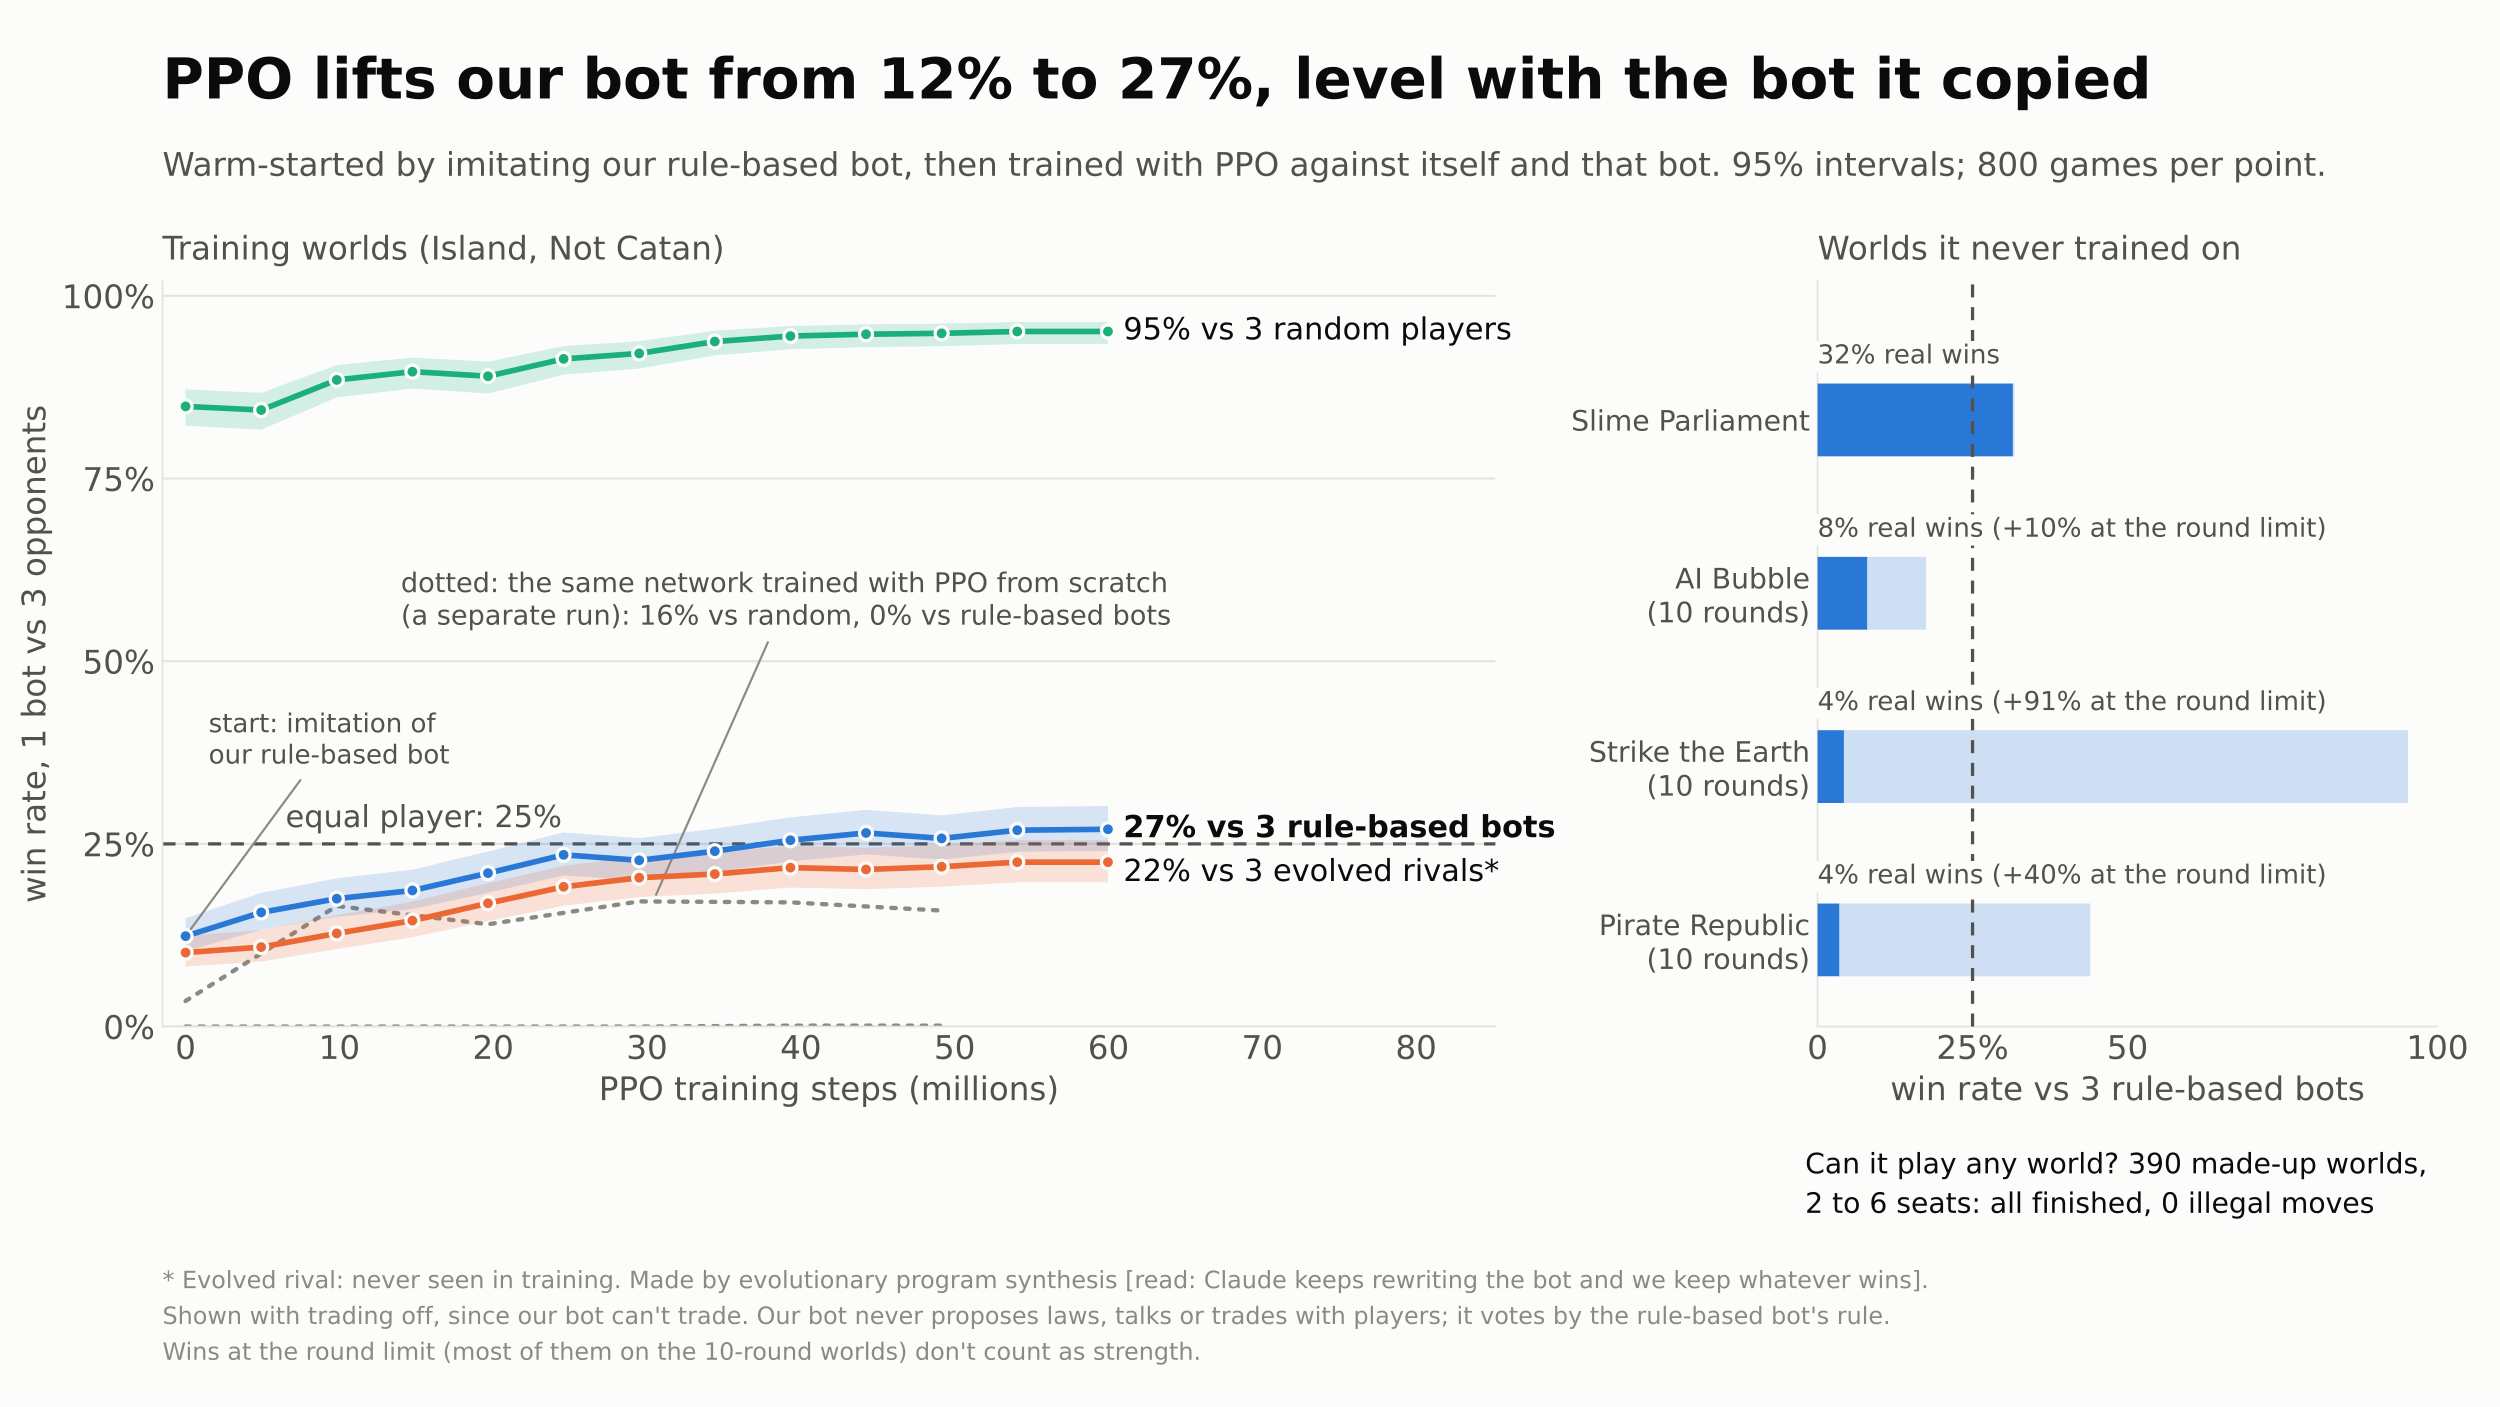
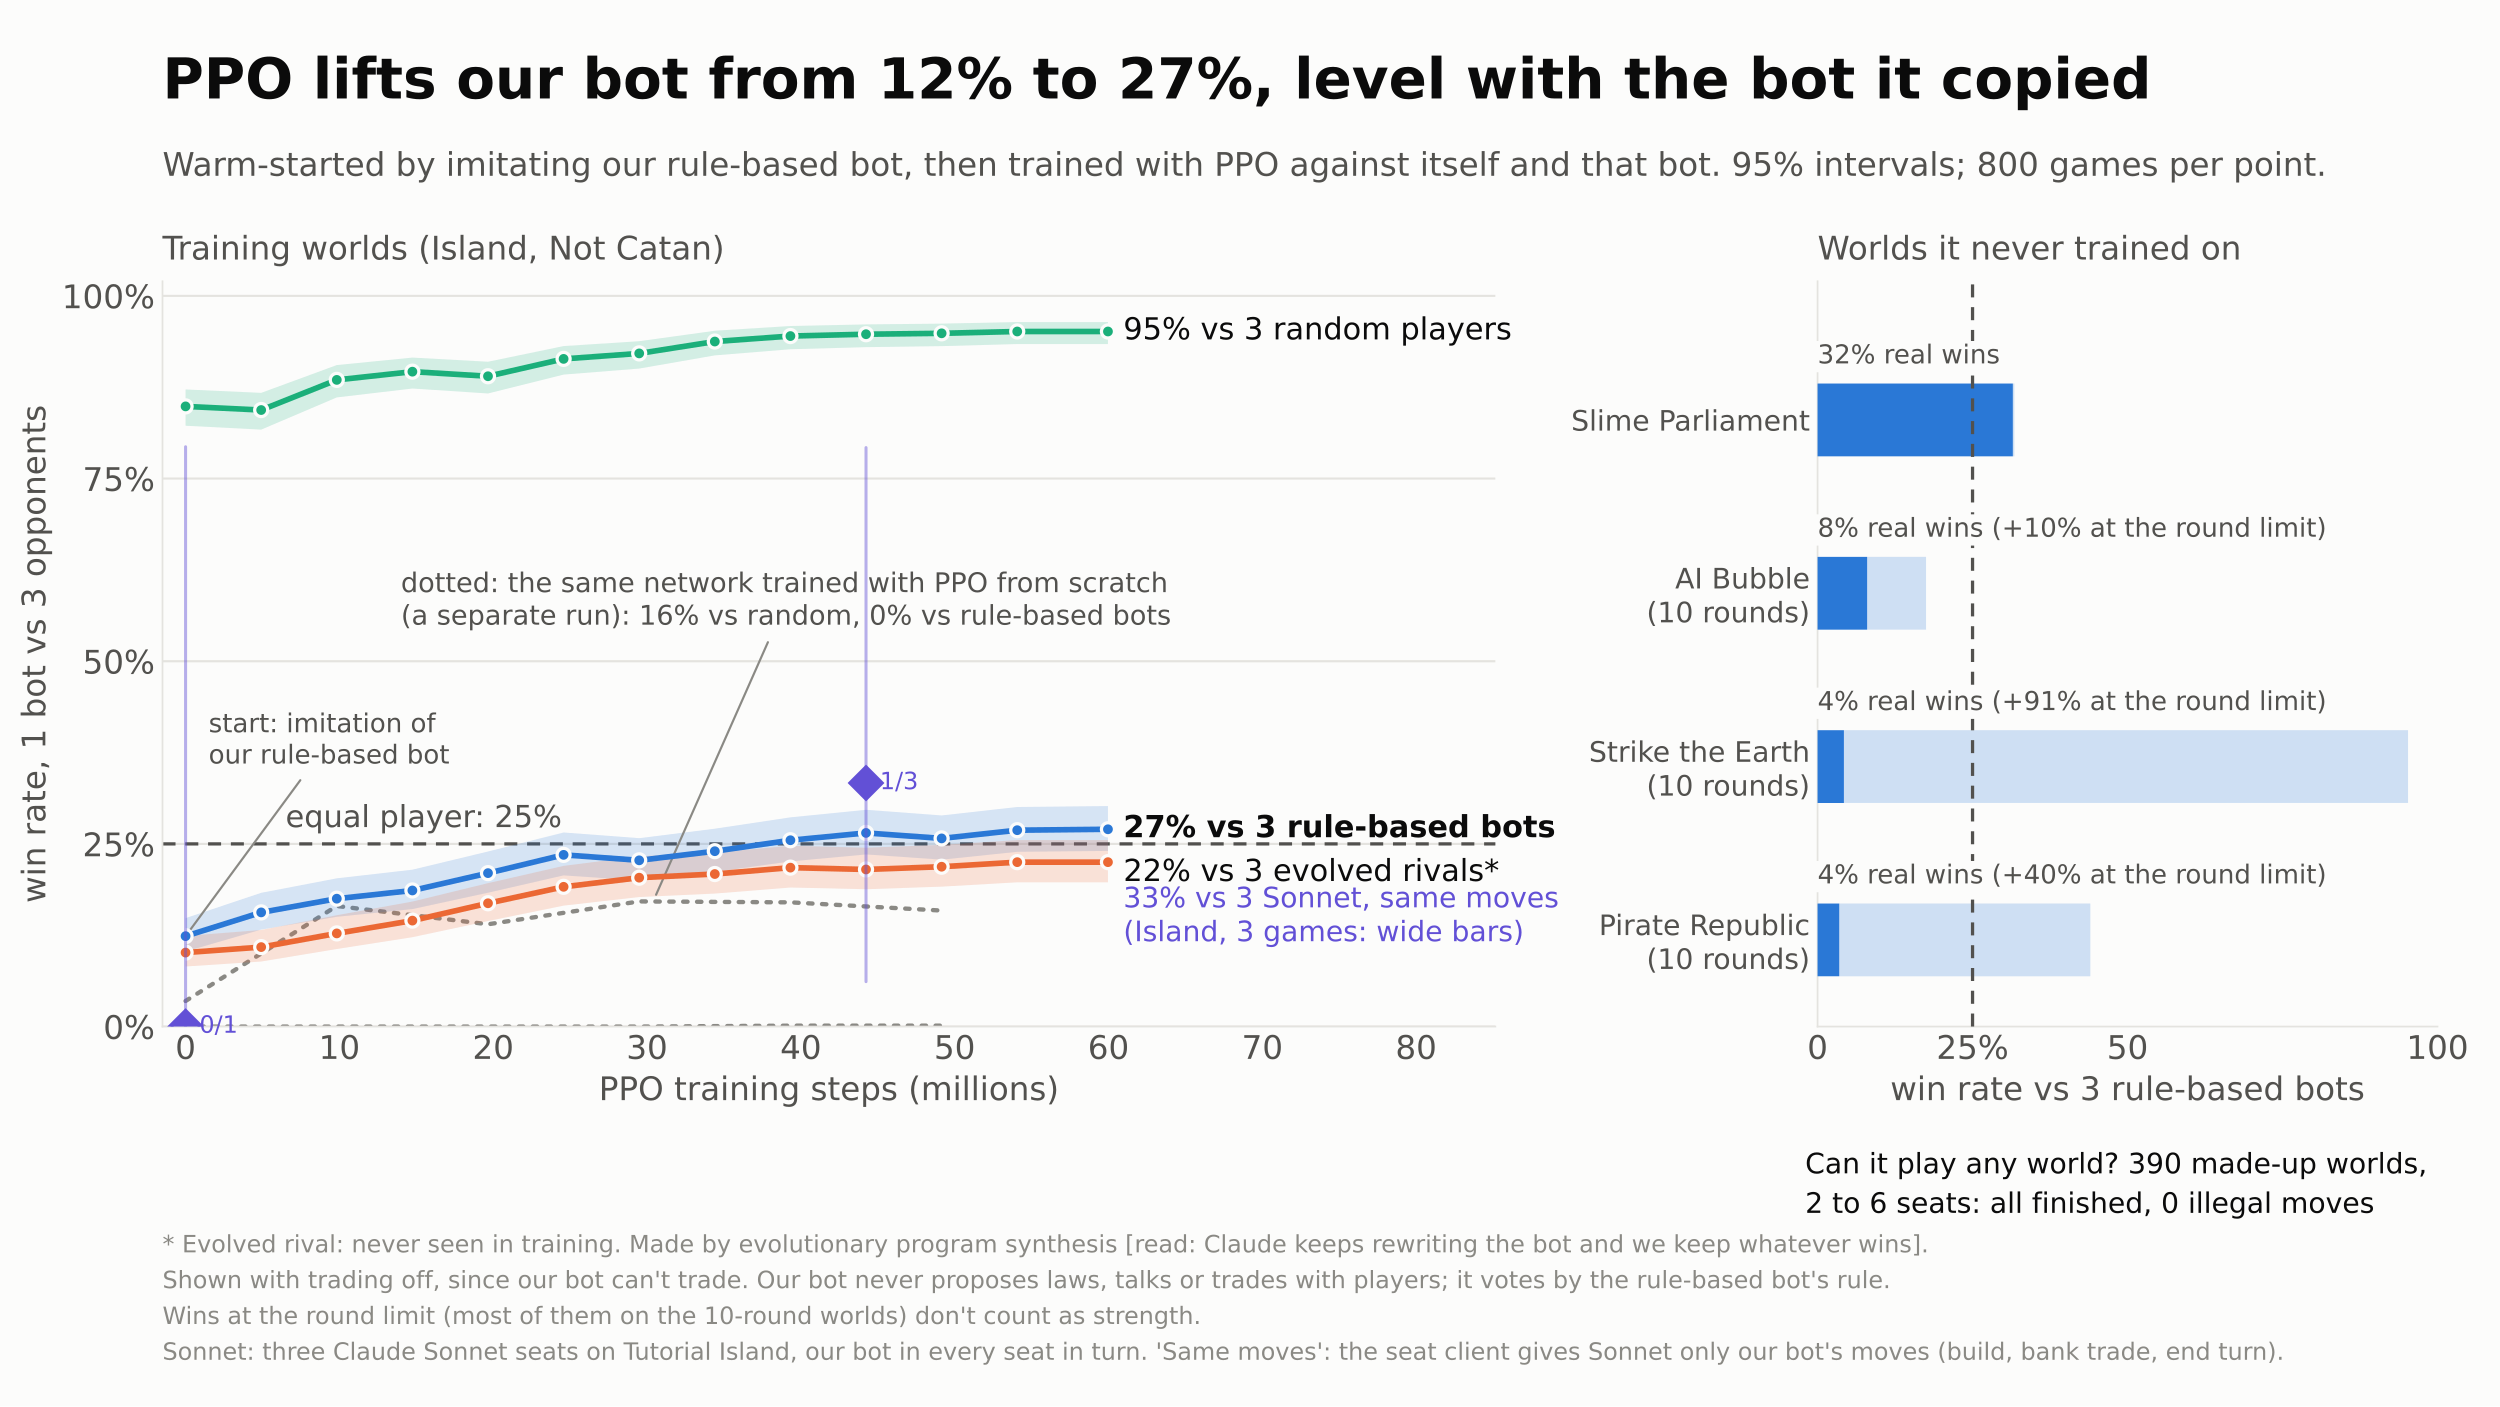
<svg xmlns="http://www.w3.org/2000/svg" xmlns:xlink="http://www.w3.org/1999/xlink" width="1152pt" height="648pt" viewBox="0 0 1152 648" version="1.1">
  <defs>
    <style type="text/css">*{stroke-linejoin: round; stroke-linecap: butt}</style>
  </defs>
  <g id="figure_1">
    <g id="patch_1">
      <path d="M 0 648  L 1152 648  L 1152 0  L 0 0  z " style="fill: #fcfcfb" />
    </g>
    <g id="axes_1">
      <g id="patch_2">
        <path d="M 74.88 473.04  L 689.06 473.04  L 689.06 129.6  L 74.88 129.6  z " style="fill: #fcfcfb" />
      </g>
      <g id="matplotlib.axis_1">
        <g id="xtick_1">
          <g id="line2d_1" />
          <g id="text_1">
            <text style="font-size: 15px; font-family: 'DejaVu Sans'; text-anchor: middle; fill: #52514e" x="85.512" y="487.936" transform="rotate(-0 85.51197 487.9365)">0</text>
          </g>
        </g>
        <g id="xtick_2">
          <g id="line2d_2" />
          <g id="text_2">
            <text style="font-size: 15px; font-family: 'DejaVu Sans'; text-anchor: middle; fill: #52514e" x="156.392" y="487.936" transform="rotate(-0 156.3918 487.9365)">10</text>
          </g>
        </g>
        <g id="xtick_3">
          <g id="line2d_3" />
          <g id="text_3">
            <text style="font-size: 15px; font-family: 'DejaVu Sans'; text-anchor: middle; fill: #52514e" x="227.272" y="487.936" transform="rotate(-0 227.2716 487.9365)">20</text>
          </g>
        </g>
        <g id="xtick_4">
          <g id="line2d_4" />
          <g id="text_4">
            <text style="font-size: 15px; font-family: 'DejaVu Sans'; text-anchor: middle; fill: #52514e" x="298.151" y="487.936" transform="rotate(-0 298.1515 487.9365)">30</text>
          </g>
        </g>
        <g id="xtick_5">
          <g id="line2d_5" />
          <g id="text_5">
            <text style="font-size: 15px; font-family: 'DejaVu Sans'; text-anchor: middle; fill: #52514e" x="369.031" y="487.936" transform="rotate(-0 369.0313 487.9365)">40</text>
          </g>
        </g>
        <g id="xtick_6">
          <g id="line2d_6" />
          <g id="text_6">
            <text style="font-size: 15px; font-family: 'DejaVu Sans'; text-anchor: middle; fill: #52514e" x="439.911" y="487.936" transform="rotate(-0 439.9111 487.9365)">50</text>
          </g>
        </g>
        <g id="xtick_7">
          <g id="line2d_7" />
          <g id="text_7">
            <text style="font-size: 15px; font-family: 'DejaVu Sans'; text-anchor: middle; fill: #52514e" x="510.791" y="487.936" transform="rotate(-0 510.7909 487.9365)">60</text>
          </g>
        </g>
        <g id="xtick_8">
          <g id="line2d_8" />
          <g id="text_8">
            <text style="font-size: 15px; font-family: 'DejaVu Sans'; text-anchor: middle; fill: #52514e" x="581.671" y="487.936" transform="rotate(-0 581.6708 487.9365)">70</text>
          </g>
        </g>
        <g id="xtick_9">
          <g id="line2d_9" />
          <g id="text_9">
            <text style="font-size: 15px; font-family: 'DejaVu Sans'; text-anchor: middle; fill: #52514e" x="652.551" y="487.936" transform="rotate(-0 652.5506 487.9365)">80</text>
          </g>
        </g>
        <g id="text_10">
          <text style="font-size: 15px; font-family: 'DejaVu Sans'; text-anchor: middle; fill: #52514e" x="381.97" y="506.938" transform="rotate(-0 381.9701 506.9377)">PPO training steps (millions)</text>
        </g>
      </g>
      <g id="matplotlib.axis_2">
        <g id="ytick_1">
          <g id="line2d_10">
-             <path d="M 74.88 473.04  L 689.06 473.04  " clip-path="url(#pc637586308)" style="fill: none; stroke: #e4e3df; stroke-linecap: square" />
+             <path d="M 74.88 473.04  L 689.06 473.04  " clip-path="url(#p2a094fd41e)" style="fill: none; stroke: #e4e3df; stroke-linecap: square" />
          </g>
          <g id="line2d_11" />
          <g id="text_11">
            <text style="font-size: 15px; font-family: 'DejaVu Sans'; text-anchor: end; fill: #52514e" x="71.38" y="478.738" transform="rotate(-0 71.38 478.7382)">0%</text>
          </g>
        </g>
        <g id="ytick_2">
          <g id="line2d_12">
-             <path d="M 74.88 388.864  L 689.06 388.864  " clip-path="url(#pc637586308)" style="fill: none; stroke: #e4e3df; stroke-linecap: square" />
+             <path d="M 74.88 388.864  L 689.06 388.864  " clip-path="url(#p2a094fd41e)" style="fill: none; stroke: #e4e3df; stroke-linecap: square" />
          </g>
          <g id="line2d_13" />
          <g id="text_12">
            <text style="font-size: 15px; font-family: 'DejaVu Sans'; text-anchor: end; fill: #52514e" x="71.38" y="394.562" transform="rotate(-0 71.38 394.5618)">25%</text>
          </g>
        </g>
        <g id="ytick_3">
          <g id="line2d_14">
-             <path d="M 74.88 304.687  L 689.06 304.687  " clip-path="url(#pc637586308)" style="fill: none; stroke: #e4e3df; stroke-linecap: square" />
+             <path d="M 74.88 304.687  L 689.06 304.687  " clip-path="url(#p2a094fd41e)" style="fill: none; stroke: #e4e3df; stroke-linecap: square" />
          </g>
          <g id="line2d_15" />
          <g id="text_13">
            <text style="font-size: 15px; font-family: 'DejaVu Sans'; text-anchor: end; fill: #52514e" x="71.38" y="310.385" transform="rotate(-0 71.38 310.3853)">50%</text>
          </g>
        </g>
        <g id="ytick_4">
          <g id="line2d_16">
-             <path d="M 74.88 220.511  L 689.06 220.511  " clip-path="url(#pc637586308)" style="fill: none; stroke: #e4e3df; stroke-linecap: square" />
+             <path d="M 74.88 220.511  L 689.06 220.511  " clip-path="url(#p2a094fd41e)" style="fill: none; stroke: #e4e3df; stroke-linecap: square" />
          </g>
          <g id="line2d_17" />
          <g id="text_14">
            <text style="font-size: 15px; font-family: 'DejaVu Sans'; text-anchor: end; fill: #52514e" x="71.38" y="226.209" transform="rotate(-0 71.38 226.2088)">75%</text>
          </g>
        </g>
        <g id="ytick_5">
          <g id="line2d_18">
-             <path d="M 74.88 136.334  L 689.06 136.334  " clip-path="url(#pc637586308)" style="fill: none; stroke: #e4e3df; stroke-linecap: square" />
+             <path d="M 74.88 136.334  L 689.06 136.334  " clip-path="url(#p2a094fd41e)" style="fill: none; stroke: #e4e3df; stroke-linecap: square" />
          </g>
          <g id="line2d_19" />
          <g id="text_15">
            <text style="font-size: 15px; font-family: 'DejaVu Sans'; text-anchor: end; fill: #52514e" x="71.38" y="142.032" transform="rotate(-0 71.38 142.0324)">100%</text>
          </g>
        </g>
        <g id="text_16">
          <text style="font-size: 15px; font-family: 'DejaVu Sans'; text-anchor: middle; fill: #52514e" x="20.893" y="301.32" transform="rotate(-90 20.89289 301.32)">win rate, 1 bot vs 3 opponents</text>
        </g>
      </g>
      <g id="line2d_20">
-         <path d="M 74.88 388.864  L 689.06 388.864  " clip-path="url(#pc637586308)" style="fill: none; stroke-dasharray: 6,4.5; stroke-dashoffset: 0; stroke: #52514e; stroke-width: 1.5" />
+         <path d="M 74.88 388.864  L 689.06 388.864  " clip-path="url(#p2a094fd41e)" style="fill: none; stroke-dasharray: 6,4.5; stroke-dashoffset: 0; stroke: #52514e; stroke-width: 1.5" />
      </g>
      <g id="line2d_21">
-         <path d="M 85.512 461.255  L 155.19 417.484  L 224.867 425.901  L 294.545 415.379  L 364.223 415.8  L 433.901 419.588  " clip-path="url(#pc637586308)" style="fill: none; stroke-dasharray: 2,4.4; stroke-dashoffset: 0; stroke: #8a8984; stroke-width: 2; stroke-linecap: round" />
+         <path d="M 85.512 461.255  L 155.19 417.484  L 224.867 425.901  L 294.545 415.379  L 364.223 415.8  L 433.901 419.588  " clip-path="url(#p2a094fd41e)" style="fill: none; stroke-dasharray: 2,4.4; stroke-dashoffset: 0; stroke: #8a8984; stroke-width: 2; stroke-linecap: round" />
      </g>
      <g id="line2d_22">
-         <path d="M 85.512 473.04  L 155.19 473.04  L 224.867 473.04  L 294.545 473.04  L 364.223 472.619  L 433.901 472.619  " clip-path="url(#pc637586308)" style="fill: none; stroke-dasharray: 2,4.4; stroke-dashoffset: 0; stroke: #8a8984; stroke-width: 2; stroke-linecap: round" />
+         <path d="M 85.512 473.04  L 155.19 473.04  L 224.867 473.04  L 294.545 473.04  L 364.223 472.619  L 433.901 472.619  " clip-path="url(#p2a094fd41e)" style="fill: none; stroke-dasharray: 2,4.4; stroke-dashoffset: 0; stroke: #8a8984; stroke-width: 2; stroke-linecap: round" />
      </g>
      <g id="FillBetweenPolyCollection_1">
        <defs>
-           <path id="mdee057da03" d="M 85.512 -468.537  L 85.512 -451.819  L 120.351 -450.033  L 155.19 -464.874  L 190.029 -468.969  L 224.867 -466.691  L 259.706 -475.391  L 294.545 -478.166  L 329.384 -484.24  L 364.223 -487.076  L 399.062 -488.028  L 433.901 -488.504  L 468.739 -489.461  L 510.546 -489.461  L 510.546 -499.59  L 510.546 -499.59  L 468.739 -499.59  L 433.901 -498.871  L 399.062 -498.51  L 364.223 -497.786  L 329.384 -495.596  L 294.545 -490.779  L 259.706 -488.528  L 224.867 -481.311  L 190.029 -483.222  L 155.19 -479.777  L 120.351 -466.972  L 85.512 -468.537  z " />
-         </defs>
-         <g clip-path="url(#pc637586308)">
-           <use xlink:href="#mdee057da03" x="0" y="648" style="fill: #1baf7a; fill-opacity: 0.18" />
+           <path id="m48f071ed68" d="M 85.512 -468.537  L 85.512 -451.819  L 120.351 -450.033  L 155.19 -464.874  L 190.029 -468.969  L 224.867 -466.691  L 259.706 -475.391  L 294.545 -478.166  L 329.384 -484.24  L 364.223 -487.076  L 399.062 -488.028  L 433.901 -488.504  L 468.739 -489.461  L 510.546 -489.461  L 510.546 -499.59  L 510.546 -499.59  L 468.739 -499.59  L 433.901 -498.871  L 399.062 -498.51  L 364.223 -497.786  L 329.384 -495.596  L 294.545 -490.779  L 259.706 -488.528  L 224.867 -481.311  L 190.029 -483.222  L 155.19 -479.777  L 120.351 -466.972  L 85.512 -468.537  z " />
+         </defs>
+         <g clip-path="url(#p2a094fd41e)">
+           <use xlink:href="#m48f071ed68" x="0" y="648" style="fill: #1baf7a; fill-opacity: 0.18" />
        </g>
      </g>
      <g id="FillBetweenPolyCollection_2">
        <defs>
-           <path id="mf756e6c0d1" d="M 85.512 -224.922  L 85.512 -209.544  L 120.351 -219.654  L 155.19 -225.547  L 190.029 -229.1  L 224.867 -236.643  L 259.706 -244.634  L 294.545 -242.231  L 329.384 -246.238  L 364.223 -251.061  L 399.062 -254.285  L 433.901 -251.867  L 468.739 -255.496  L 510.546 -255.9  L 510.546 -276.581  L 510.546 -276.581  L 468.739 -276.147  L 433.901 -272.237  L 399.062 -274.845  L 364.223 -271.367  L 329.384 -266.138  L 294.545 -261.767  L 259.706 -264.391  L 224.867 -255.627  L 190.029 -247.252  L 155.19 -243.266  L 120.351 -236.593  L 85.512 -224.922  z " />
-         </defs>
-         <g clip-path="url(#pc637586308)">
-           <use xlink:href="#mf756e6c0d1" x="0" y="648" style="fill: #2a78d6; fill-opacity: 0.18" />
+           <path id="m92c8253684" d="M 85.512 -224.922  L 85.512 -209.544  L 120.351 -219.654  L 155.19 -225.547  L 190.029 -229.1  L 224.867 -236.643  L 259.706 -244.634  L 294.545 -242.231  L 329.384 -246.238  L 364.223 -251.061  L 399.062 -254.285  L 433.901 -251.867  L 468.739 -255.496  L 510.546 -255.9  L 510.546 -276.581  L 510.546 -276.581  L 468.739 -276.147  L 433.901 -272.237  L 399.062 -274.845  L 364.223 -271.367  L 329.384 -266.138  L 294.545 -261.767  L 259.706 -264.391  L 224.867 -255.627  L 190.029 -247.252  L 155.19 -243.266  L 120.351 -236.593  L 85.512 -224.922  z " />
+         </defs>
+         <g clip-path="url(#p2a094fd41e)">
+           <use xlink:href="#m92c8253684" x="0" y="648" style="fill: #2a78d6; fill-opacity: 0.18" />
        </g>
      </g>
      <g id="FillBetweenPolyCollection_3">
        <defs>
-           <path id="m26b806e2f8" d="M 85.512 -216.744  L 85.512 -202.642  L 120.351 -204.932  L 155.19 -210.703  L 190.029 -216.138  L 224.867 -223.578  L 259.706 -230.684  L 294.545 -234.653  L 329.384 -236.244  L 364.223 -239.035  L 399.062 -238.237  L 433.901 -239.434  L 468.739 -241.431  L 510.546 -241.431  L 510.546 -260.891  L 510.546 -260.891  L 468.739 -260.891  L 433.901 -258.7  L 399.062 -257.384  L 364.223 -258.262  L 329.384 -255.188  L 294.545 -253.428  L 259.706 -249.02  L 224.867 -241.046  L 190.029 -232.569  L 155.19 -226.276  L 120.351 -219.48  L 85.512 -216.744  z " />
-         </defs>
-         <g clip-path="url(#pc637586308)">
-           <use xlink:href="#m26b806e2f8" x="0" y="648" style="fill: #eb6834; fill-opacity: 0.18" />
+           <path id="m342213e42a" d="M 85.512 -216.744  L 85.512 -202.642  L 120.351 -204.932  L 155.19 -210.703  L 190.029 -216.138  L 224.867 -223.578  L 259.706 -230.684  L 294.545 -234.653  L 329.384 -236.244  L 364.223 -239.035  L 399.062 -238.237  L 433.901 -239.434  L 468.739 -241.431  L 510.546 -241.431  L 510.546 -260.891  L 510.546 -260.891  L 468.739 -260.891  L 433.901 -258.7  L 399.062 -257.384  L 364.223 -258.262  L 329.384 -255.188  L 294.545 -253.428  L 259.706 -249.02  L 224.867 -241.046  L 190.029 -232.569  L 155.19 -226.276  L 120.351 -219.48  L 85.512 -216.744  z " />
+         </defs>
+         <g clip-path="url(#p2a094fd41e)">
+           <use xlink:href="#m342213e42a" x="0" y="648" style="fill: #eb6834; fill-opacity: 0.18" />
        </g>
      </g>
      <g id="patch_3">
        <path d="M 74.88 473.04  L 74.88 129.6  " style="fill: none; stroke: #e4e3df; stroke-width: 0.8; stroke-linejoin: miter; stroke-linecap: square" />
      </g>
      <g id="patch_4">
        <path d="M 74.88 473.04  L 689.06 473.04  " style="fill: none; stroke: #e4e3df; stroke-width: 0.8; stroke-linejoin: miter; stroke-linecap: square" />
      </g>
      <g id="text_17">
        <text style="font-size: 14px; font-family: 'DejaVu Sans'; text-anchor: start; fill: #52514e" x="131.584" y="381.123" transform="rotate(-0 131.5839 381.1231)">equal player: 25%</text>
      </g>
      <g id="patch_5">
        <path d="M 353.854 295.936  Q 328.088 354.112 302.323 412.288  " style="fill: none; stroke: #8a8984; stroke-linecap: round" />
      </g>
      <g id="text_18">
        <text style="font-size: 12.5px; font-family: 'DejaVu Sans'; fill: #52514e" transform="translate(184.7437 272.8483)">dotted: the same network trained with PPO from scratch</text>
        <text style="font-size: 12.5px; font-family: 'DejaVu Sans'; fill: #52514e" transform="translate(184.7437 287.8518)">(a separate run): 16% vs random, 0% vs rule-based bots</text>
      </g>
      <g id="line2d_23">
-         <path d="M 85.512 187.261  L 120.351 188.944  L 155.19 175.055  L 190.029 171.267  L 224.867 173.372  L 259.706 165.375  L 294.545 162.85  L 329.384 157.378  L 364.223 154.853  L 399.062 154.011  L 433.901 153.59  L 468.739 152.749  L 510.546 152.749  " clip-path="url(#pc637586308)" style="fill: none; stroke: #1baf7a; stroke-width: 2.6; stroke-linecap: round" />
+         <path d="M 85.512 187.261  L 120.351 188.944  L 155.19 175.055  L 190.029 171.267  L 224.867 173.372  L 259.706 165.375  L 294.545 162.85  L 329.384 157.378  L 364.223 154.853  L 399.062 154.011  L 433.901 153.59  L 468.739 152.749  L 510.546 152.749  " clip-path="url(#p2a094fd41e)" style="fill: none; stroke: #1baf7a; stroke-width: 2.6; stroke-linecap: round" />
      </g>
      <g id="line2d_24">
-         <path d="M 85.512 431.373  L 120.351 420.43  L 155.19 414.116  L 190.029 410.329  L 224.867 402.332  L 259.706 393.914  L 294.545 396.439  L 329.384 392.231  L 364.223 387.18  L 399.062 383.813  L 433.901 386.338  L 468.739 382.55  L 510.546 382.129  " clip-path="url(#pc637586308)" style="fill: none; stroke: #2a78d6; stroke-width: 2.6; stroke-linecap: round" />
+         <path d="M 85.512 431.373  L 120.351 420.43  L 155.19 414.116  L 190.029 410.329  L 224.867 402.332  L 259.706 393.914  L 294.545 396.439  L 329.384 392.231  L 364.223 387.18  L 399.062 383.813  L 433.901 386.338  L 468.739 382.55  L 510.546 382.129  " clip-path="url(#p2a094fd41e)" style="fill: none; stroke: #2a78d6; stroke-width: 2.6; stroke-linecap: round" />
      </g>
      <g id="line2d_25">
-         <path d="M 85.512 438.949  L 120.351 436.423  L 155.19 430.11  L 190.029 424.218  L 224.867 416.221  L 259.706 408.645  L 294.545 404.436  L 329.384 402.753  L 364.223 399.806  L 399.062 400.648  L 433.901 399.386  L 468.739 397.281  L 510.546 397.281  " clip-path="url(#pc637586308)" style="fill: none; stroke: #eb6834; stroke-width: 2.6; stroke-linecap: round" />
+         <path d="M 85.512 438.949  L 120.351 436.423  L 155.19 430.11  L 190.029 424.218  L 224.867 416.221  L 259.706 408.645  L 294.545 404.436  L 329.384 402.753  L 364.223 399.806  L 399.062 400.648  L 433.901 399.386  L 468.739 397.281  L 510.546 397.281  " clip-path="url(#p2a094fd41e)" style="fill: none; stroke: #eb6834; stroke-width: 2.6; stroke-linecap: round" />
      </g>
      <g id="text_19">
        <text style="font-size: 14px; font-family: 'DejaVu Sans'; text-anchor: start; fill: #0b0b0b" x="517.634" y="156.386" transform="rotate(-0 517.634 156.3858)">95%  vs 3 random players</text>
      </g>
      <g id="text_20">
        <text style="font-weight: 700; font-size: 14px; font-family: 'DejaVu Sans'; text-anchor: start; fill: #0b0b0b" x="517.634" y="385.767" transform="rotate(-0 517.634 385.7667)">27%  vs 3 rule-based bots</text>
      </g>
      <g id="text_21">
        <text style="font-size: 14px; font-family: 'DejaVu Sans'; text-anchor: start; fill: #0b0b0b" x="517.634" y="405.969" transform="rotate(-0 517.634 405.969)">22%  vs 3 evolved rivals*</text>
      </g>
+       <g id="text_22">
+         <text style="font-size: 13px; font-family: 'DejaVu Sans'; fill: #6250d6" transform="translate(517.634 418.1093)">33%  vs 3 Sonnet, same moves</text>
+         <text style="font-size: 13px; font-family: 'DejaVu Sans'; fill: #6250d6" transform="translate(517.634 433.7128)">       (Island, 3 games: wide bars)</text>
+       </g>
      <g id="patch_6">
        <path d="M 138.38 359.521  Q 112.539 394.641 86.698 429.761  " style="fill: none; stroke: #8a8984; stroke-linecap: round" />
      </g>
-       <g id="text_22">
+       <g id="text_23">
        <text style="font-size: 12px; font-family: 'DejaVu Sans'; fill: #52514e" transform="translate(96.14395 337.4226)">start: imitation of</text>
        <text style="font-size: 12px; font-family: 'DejaVu Sans'; fill: #52514e" transform="translate(96.14395 351.8259)">our rule-based bot</text>
      </g>
-       <g id="text_23">
+       <g id="text_24">
        <text style="font-size: 15px; font-family: 'DejaVu Sans'; text-anchor: start; fill: #52514e" x="74.88" y="119.6" transform="rotate(-0 74.88 119.6)">Training worlds (Island, Not Catan)</text>
      </g>
      <g id="line2d_26">
        <defs>
-           <path id="m41f9f9b15e" d="M 0 3  C 0.796 3 1.559 2.684 2.121 2.121  C 2.684 1.559 3 0.796 3 0  C 3 -0.796 2.684 -1.559 2.121 -2.121  C 1.559 -2.684 0.796 -3 0 -3  C -0.796 -3 -1.559 -2.684 -2.121 -2.121  C -2.684 -1.559 -3 -0.796 -3 0  C -3 0.796 -2.684 1.559 -2.121 2.121  C -1.559 2.684 -0.796 3 0 3  z " style="stroke: #fcfcfb; stroke-width: 1.5" />
-         </defs>
-         <g clip-path="url(#pc637586308)">
-           <use xlink:href="#m41f9f9b15e" x="85.512" y="187.261" style="fill: #1baf7a; stroke: #fcfcfb; stroke-width: 1.5" />
-           <use xlink:href="#m41f9f9b15e" x="120.351" y="188.944" style="fill: #1baf7a; stroke: #fcfcfb; stroke-width: 1.5" />
-           <use xlink:href="#m41f9f9b15e" x="155.19" y="175.055" style="fill: #1baf7a; stroke: #fcfcfb; stroke-width: 1.5" />
-           <use xlink:href="#m41f9f9b15e" x="190.029" y="171.267" style="fill: #1baf7a; stroke: #fcfcfb; stroke-width: 1.5" />
-           <use xlink:href="#m41f9f9b15e" x="224.867" y="173.372" style="fill: #1baf7a; stroke: #fcfcfb; stroke-width: 1.5" />
-           <use xlink:href="#m41f9f9b15e" x="259.706" y="165.375" style="fill: #1baf7a; stroke: #fcfcfb; stroke-width: 1.5" />
-           <use xlink:href="#m41f9f9b15e" x="294.545" y="162.85" style="fill: #1baf7a; stroke: #fcfcfb; stroke-width: 1.5" />
-           <use xlink:href="#m41f9f9b15e" x="329.384" y="157.378" style="fill: #1baf7a; stroke: #fcfcfb; stroke-width: 1.5" />
-           <use xlink:href="#m41f9f9b15e" x="364.223" y="154.853" style="fill: #1baf7a; stroke: #fcfcfb; stroke-width: 1.5" />
-           <use xlink:href="#m41f9f9b15e" x="399.062" y="154.011" style="fill: #1baf7a; stroke: #fcfcfb; stroke-width: 1.5" />
-           <use xlink:href="#m41f9f9b15e" x="433.901" y="153.59" style="fill: #1baf7a; stroke: #fcfcfb; stroke-width: 1.5" />
-           <use xlink:href="#m41f9f9b15e" x="468.739" y="152.749" style="fill: #1baf7a; stroke: #fcfcfb; stroke-width: 1.5" />
-           <use xlink:href="#m41f9f9b15e" x="510.546" y="152.749" style="fill: #1baf7a; stroke: #fcfcfb; stroke-width: 1.5" />
+           <path id="mb056cdb72b" d="M 0 3  C 0.796 3 1.559 2.684 2.121 2.121  C 2.684 1.559 3 0.796 3 0  C 3 -0.796 2.684 -1.559 2.121 -2.121  C 1.559 -2.684 0.796 -3 0 -3  C -0.796 -3 -1.559 -2.684 -2.121 -2.121  C -2.684 -1.559 -3 -0.796 -3 0  C -3 0.796 -2.684 1.559 -2.121 2.121  C -1.559 2.684 -0.796 3 0 3  z " style="stroke: #fcfcfb; stroke-width: 1.5" />
+         </defs>
+         <g clip-path="url(#p2a094fd41e)">
+           <use xlink:href="#mb056cdb72b" x="85.512" y="187.261" style="fill: #1baf7a; stroke: #fcfcfb; stroke-width: 1.5" />
+           <use xlink:href="#mb056cdb72b" x="120.351" y="188.944" style="fill: #1baf7a; stroke: #fcfcfb; stroke-width: 1.5" />
+           <use xlink:href="#mb056cdb72b" x="155.19" y="175.055" style="fill: #1baf7a; stroke: #fcfcfb; stroke-width: 1.5" />
+           <use xlink:href="#mb056cdb72b" x="190.029" y="171.267" style="fill: #1baf7a; stroke: #fcfcfb; stroke-width: 1.5" />
+           <use xlink:href="#mb056cdb72b" x="224.867" y="173.372" style="fill: #1baf7a; stroke: #fcfcfb; stroke-width: 1.5" />
+           <use xlink:href="#mb056cdb72b" x="259.706" y="165.375" style="fill: #1baf7a; stroke: #fcfcfb; stroke-width: 1.5" />
+           <use xlink:href="#mb056cdb72b" x="294.545" y="162.85" style="fill: #1baf7a; stroke: #fcfcfb; stroke-width: 1.5" />
+           <use xlink:href="#mb056cdb72b" x="329.384" y="157.378" style="fill: #1baf7a; stroke: #fcfcfb; stroke-width: 1.5" />
+           <use xlink:href="#mb056cdb72b" x="364.223" y="154.853" style="fill: #1baf7a; stroke: #fcfcfb; stroke-width: 1.5" />
+           <use xlink:href="#mb056cdb72b" x="399.062" y="154.011" style="fill: #1baf7a; stroke: #fcfcfb; stroke-width: 1.5" />
+           <use xlink:href="#mb056cdb72b" x="433.901" y="153.59" style="fill: #1baf7a; stroke: #fcfcfb; stroke-width: 1.5" />
+           <use xlink:href="#mb056cdb72b" x="468.739" y="152.749" style="fill: #1baf7a; stroke: #fcfcfb; stroke-width: 1.5" />
+           <use xlink:href="#mb056cdb72b" x="510.546" y="152.749" style="fill: #1baf7a; stroke: #fcfcfb; stroke-width: 1.5" />
        </g>
      </g>
      <g id="line2d_27">
        <defs>
-           <path id="m7b3982a37d" d="M 0 3  C 0.796 3 1.559 2.684 2.121 2.121  C 2.684 1.559 3 0.796 3 0  C 3 -0.796 2.684 -1.559 2.121 -2.121  C 1.559 -2.684 0.796 -3 0 -3  C -0.796 -3 -1.559 -2.684 -2.121 -2.121  C -2.684 -1.559 -3 -0.796 -3 0  C -3 0.796 -2.684 1.559 -2.121 2.121  C -1.559 2.684 -0.796 3 0 3  z " style="stroke: #fcfcfb; stroke-width: 1.5" />
-         </defs>
-         <g clip-path="url(#pc637586308)">
-           <use xlink:href="#m7b3982a37d" x="85.512" y="431.373" style="fill: #2a78d6; stroke: #fcfcfb; stroke-width: 1.5" />
-           <use xlink:href="#m7b3982a37d" x="120.351" y="420.43" style="fill: #2a78d6; stroke: #fcfcfb; stroke-width: 1.5" />
-           <use xlink:href="#m7b3982a37d" x="155.19" y="414.116" style="fill: #2a78d6; stroke: #fcfcfb; stroke-width: 1.5" />
-           <use xlink:href="#m7b3982a37d" x="190.029" y="410.329" style="fill: #2a78d6; stroke: #fcfcfb; stroke-width: 1.5" />
-           <use xlink:href="#m7b3982a37d" x="224.867" y="402.332" style="fill: #2a78d6; stroke: #fcfcfb; stroke-width: 1.5" />
-           <use xlink:href="#m7b3982a37d" x="259.706" y="393.914" style="fill: #2a78d6; stroke: #fcfcfb; stroke-width: 1.5" />
-           <use xlink:href="#m7b3982a37d" x="294.545" y="396.439" style="fill: #2a78d6; stroke: #fcfcfb; stroke-width: 1.5" />
-           <use xlink:href="#m7b3982a37d" x="329.384" y="392.231" style="fill: #2a78d6; stroke: #fcfcfb; stroke-width: 1.5" />
-           <use xlink:href="#m7b3982a37d" x="364.223" y="387.18" style="fill: #2a78d6; stroke: #fcfcfb; stroke-width: 1.5" />
-           <use xlink:href="#m7b3982a37d" x="399.062" y="383.813" style="fill: #2a78d6; stroke: #fcfcfb; stroke-width: 1.5" />
-           <use xlink:href="#m7b3982a37d" x="433.901" y="386.338" style="fill: #2a78d6; stroke: #fcfcfb; stroke-width: 1.5" />
-           <use xlink:href="#m7b3982a37d" x="468.739" y="382.55" style="fill: #2a78d6; stroke: #fcfcfb; stroke-width: 1.5" />
-           <use xlink:href="#m7b3982a37d" x="510.546" y="382.129" style="fill: #2a78d6; stroke: #fcfcfb; stroke-width: 1.5" />
+           <path id="m3b1e5b8f49" d="M 0 3  C 0.796 3 1.559 2.684 2.121 2.121  C 2.684 1.559 3 0.796 3 0  C 3 -0.796 2.684 -1.559 2.121 -2.121  C 1.559 -2.684 0.796 -3 0 -3  C -0.796 -3 -1.559 -2.684 -2.121 -2.121  C -2.684 -1.559 -3 -0.796 -3 0  C -3 0.796 -2.684 1.559 -2.121 2.121  C -1.559 2.684 -0.796 3 0 3  z " style="stroke: #fcfcfb; stroke-width: 1.5" />
+         </defs>
+         <g clip-path="url(#p2a094fd41e)">
+           <use xlink:href="#m3b1e5b8f49" x="85.512" y="431.373" style="fill: #2a78d6; stroke: #fcfcfb; stroke-width: 1.5" />
+           <use xlink:href="#m3b1e5b8f49" x="120.351" y="420.43" style="fill: #2a78d6; stroke: #fcfcfb; stroke-width: 1.5" />
+           <use xlink:href="#m3b1e5b8f49" x="155.19" y="414.116" style="fill: #2a78d6; stroke: #fcfcfb; stroke-width: 1.5" />
+           <use xlink:href="#m3b1e5b8f49" x="190.029" y="410.329" style="fill: #2a78d6; stroke: #fcfcfb; stroke-width: 1.5" />
+           <use xlink:href="#m3b1e5b8f49" x="224.867" y="402.332" style="fill: #2a78d6; stroke: #fcfcfb; stroke-width: 1.5" />
+           <use xlink:href="#m3b1e5b8f49" x="259.706" y="393.914" style="fill: #2a78d6; stroke: #fcfcfb; stroke-width: 1.5" />
+           <use xlink:href="#m3b1e5b8f49" x="294.545" y="396.439" style="fill: #2a78d6; stroke: #fcfcfb; stroke-width: 1.5" />
+           <use xlink:href="#m3b1e5b8f49" x="329.384" y="392.231" style="fill: #2a78d6; stroke: #fcfcfb; stroke-width: 1.5" />
+           <use xlink:href="#m3b1e5b8f49" x="364.223" y="387.18" style="fill: #2a78d6; stroke: #fcfcfb; stroke-width: 1.5" />
+           <use xlink:href="#m3b1e5b8f49" x="399.062" y="383.813" style="fill: #2a78d6; stroke: #fcfcfb; stroke-width: 1.5" />
+           <use xlink:href="#m3b1e5b8f49" x="433.901" y="386.338" style="fill: #2a78d6; stroke: #fcfcfb; stroke-width: 1.5" />
+           <use xlink:href="#m3b1e5b8f49" x="468.739" y="382.55" style="fill: #2a78d6; stroke: #fcfcfb; stroke-width: 1.5" />
+           <use xlink:href="#m3b1e5b8f49" x="510.546" y="382.129" style="fill: #2a78d6; stroke: #fcfcfb; stroke-width: 1.5" />
        </g>
      </g>
      <g id="line2d_28">
        <defs>
-           <path id="mc9d720c9d0" d="M 0 3  C 0.796 3 1.559 2.684 2.121 2.121  C 2.684 1.559 3 0.796 3 0  C 3 -0.796 2.684 -1.559 2.121 -2.121  C 1.559 -2.684 0.796 -3 0 -3  C -0.796 -3 -1.559 -2.684 -2.121 -2.121  C -2.684 -1.559 -3 -0.796 -3 0  C -3 0.796 -2.684 1.559 -2.121 2.121  C -1.559 2.684 -0.796 3 0 3  z " style="stroke: #fcfcfb; stroke-width: 1.5" />
-         </defs>
-         <g clip-path="url(#pc637586308)">
-           <use xlink:href="#mc9d720c9d0" x="85.512" y="438.949" style="fill: #eb6834; stroke: #fcfcfb; stroke-width: 1.5" />
-           <use xlink:href="#mc9d720c9d0" x="120.351" y="436.423" style="fill: #eb6834; stroke: #fcfcfb; stroke-width: 1.5" />
-           <use xlink:href="#mc9d720c9d0" x="155.19" y="430.11" style="fill: #eb6834; stroke: #fcfcfb; stroke-width: 1.5" />
-           <use xlink:href="#mc9d720c9d0" x="190.029" y="424.218" style="fill: #eb6834; stroke: #fcfcfb; stroke-width: 1.5" />
-           <use xlink:href="#mc9d720c9d0" x="224.867" y="416.221" style="fill: #eb6834; stroke: #fcfcfb; stroke-width: 1.5" />
-           <use xlink:href="#mc9d720c9d0" x="259.706" y="408.645" style="fill: #eb6834; stroke: #fcfcfb; stroke-width: 1.5" />
-           <use xlink:href="#mc9d720c9d0" x="294.545" y="404.436" style="fill: #eb6834; stroke: #fcfcfb; stroke-width: 1.5" />
-           <use xlink:href="#mc9d720c9d0" x="329.384" y="402.753" style="fill: #eb6834; stroke: #fcfcfb; stroke-width: 1.5" />
-           <use xlink:href="#mc9d720c9d0" x="364.223" y="399.806" style="fill: #eb6834; stroke: #fcfcfb; stroke-width: 1.5" />
-           <use xlink:href="#mc9d720c9d0" x="399.062" y="400.648" style="fill: #eb6834; stroke: #fcfcfb; stroke-width: 1.5" />
-           <use xlink:href="#mc9d720c9d0" x="433.901" y="399.386" style="fill: #eb6834; stroke: #fcfcfb; stroke-width: 1.5" />
-           <use xlink:href="#mc9d720c9d0" x="468.739" y="397.281" style="fill: #eb6834; stroke: #fcfcfb; stroke-width: 1.5" />
-           <use xlink:href="#mc9d720c9d0" x="510.546" y="397.281" style="fill: #eb6834; stroke: #fcfcfb; stroke-width: 1.5" />
-         </g>
+           <path id="mecdb87108c" d="M 0 3  C 0.796 3 1.559 2.684 2.121 2.121  C 2.684 1.559 3 0.796 3 0  C 3 -0.796 2.684 -1.559 2.121 -2.121  C 1.559 -2.684 0.796 -3 0 -3  C -0.796 -3 -1.559 -2.684 -2.121 -2.121  C -2.684 -1.559 -3 -0.796 -3 0  C -3 0.796 -2.684 1.559 -2.121 2.121  C -1.559 2.684 -0.796 3 0 3  z " style="stroke: #fcfcfb; stroke-width: 1.5" />
+         </defs>
+         <g clip-path="url(#p2a094fd41e)">
+           <use xlink:href="#mecdb87108c" x="85.512" y="438.949" style="fill: #eb6834; stroke: #fcfcfb; stroke-width: 1.5" />
+           <use xlink:href="#mecdb87108c" x="120.351" y="436.423" style="fill: #eb6834; stroke: #fcfcfb; stroke-width: 1.5" />
+           <use xlink:href="#mecdb87108c" x="155.19" y="430.11" style="fill: #eb6834; stroke: #fcfcfb; stroke-width: 1.5" />
+           <use xlink:href="#mecdb87108c" x="190.029" y="424.218" style="fill: #eb6834; stroke: #fcfcfb; stroke-width: 1.5" />
+           <use xlink:href="#mecdb87108c" x="224.867" y="416.221" style="fill: #eb6834; stroke: #fcfcfb; stroke-width: 1.5" />
+           <use xlink:href="#mecdb87108c" x="259.706" y="408.645" style="fill: #eb6834; stroke: #fcfcfb; stroke-width: 1.5" />
+           <use xlink:href="#mecdb87108c" x="294.545" y="404.436" style="fill: #eb6834; stroke: #fcfcfb; stroke-width: 1.5" />
+           <use xlink:href="#mecdb87108c" x="329.384" y="402.753" style="fill: #eb6834; stroke: #fcfcfb; stroke-width: 1.5" />
+           <use xlink:href="#mecdb87108c" x="364.223" y="399.806" style="fill: #eb6834; stroke: #fcfcfb; stroke-width: 1.5" />
+           <use xlink:href="#mecdb87108c" x="399.062" y="400.648" style="fill: #eb6834; stroke: #fcfcfb; stroke-width: 1.5" />
+           <use xlink:href="#mecdb87108c" x="433.901" y="399.386" style="fill: #eb6834; stroke: #fcfcfb; stroke-width: 1.5" />
+           <use xlink:href="#mecdb87108c" x="468.739" y="397.281" style="fill: #eb6834; stroke: #fcfcfb; stroke-width: 1.5" />
+           <use xlink:href="#mecdb87108c" x="510.546" y="397.281" style="fill: #eb6834; stroke: #fcfcfb; stroke-width: 1.5" />
+         </g>
+       </g>
+       <g id="line2d_29">
+         <path d="M 85.512 473.04  L 85.512 205.878  " clip-path="url(#p2a094fd41e)" style="fill: none; stroke: #6250d6; stroke-opacity: 0.45; stroke-width: 1.4; stroke-linecap: round" />
+       </g>
+       <g id="line2d_30">
+         <path d="M 399.062 452.336  L 399.062 206.253  " clip-path="url(#p2a094fd41e)" style="fill: none; stroke: #6250d6; stroke-opacity: 0.45; stroke-width: 1.4; stroke-linecap: round" />
+       </g>
+       <g id="line2d_31">
+         <defs>
+           <path id="mb0026e60fd" d="M -0 7.071  L 7.071 0  L 0 -7.071  L -7.071 -0  z " style="stroke: #6250d6; stroke-width: 2; stroke-linejoin: miter" />
+         </defs>
+         <g clip-path="url(#p2a094fd41e)">
+           <use xlink:href="#mb0026e60fd" x="85.512" y="473.04" style="fill: #6250d6; stroke: #6250d6; stroke-width: 2; stroke-linejoin: miter" />
+         </g>
+       </g>
+       <g id="text_25">
+         <text style="font-size: 11px; font-family: 'DejaVu Sans'; text-anchor: start; fill: #6250d6" x="91.891" y="475.897" transform="rotate(-0 91.89116 475.8974)">0/1</text>
+       </g>
+       <g id="line2d_32">
+         <g clip-path="url(#p2a094fd41e)">
+           <use xlink:href="#mb0026e60fd" x="399.062" y="360.805" style="fill: #6250d6; stroke: #6250d6; stroke-width: 2; stroke-linejoin: miter" />
+         </g>
+       </g>
+       <g id="text_26">
+         <text style="font-size: 11px; font-family: 'DejaVu Sans'; text-anchor: start; fill: #6250d6" x="405.441" y="363.662" transform="rotate(-0 405.4408 363.6621)">1/3</text>
      </g>
    </g>
    <g id="axes_2">
      <g id="patch_7">
        <path d="M 837.535 473.04  L 1123.2 473.04  L 1123.2 129.6  L 837.535 129.6  z " style="fill: #fcfcfb" />
      </g>
      <g id="matplotlib.axis_3">
        <g id="xtick_10">
-           <g id="line2d_29" />
-           <g id="text_24">
+           <g id="line2d_33" />
+           <g id="text_27">
            <text style="font-size: 15px; font-family: 'DejaVu Sans'; text-anchor: middle; fill: #52514e" x="837.535" y="487.936" transform="rotate(-0 837.5348 487.9365)">0</text>
          </g>
        </g>
        <g id="xtick_11">
-           <g id="line2d_30" />
-           <g id="text_25">
+           <g id="line2d_34" />
+           <g id="text_28">
            <text style="font-size: 15px; font-family: 'DejaVu Sans'; text-anchor: middle; fill: #52514e" x="908.951" y="487.936" transform="rotate(-0 908.9511 487.9365)">25%</text>
          </g>
        </g>
        <g id="xtick_12">
-           <g id="line2d_31" />
-           <g id="text_26">
+           <g id="line2d_35" />
+           <g id="text_29">
            <text style="font-size: 15px; font-family: 'DejaVu Sans'; text-anchor: middle; fill: #52514e" x="980.367" y="487.936" transform="rotate(-0 980.3674 487.9365)">50</text>
          </g>
        </g>
        <g id="xtick_13">
-           <g id="line2d_32" />
-           <g id="text_27">
+           <g id="line2d_36" />
+           <g id="text_30">
            <text style="font-size: 15px; font-family: 'DejaVu Sans'; text-anchor: middle; fill: #52514e" x="1123.2" y="487.936" transform="rotate(-0 1123.2 487.9365)">100</text>
          </g>
        </g>
-         <g id="text_28">
+         <g id="text_31">
          <text style="font-size: 15px; font-family: 'DejaVu Sans'; text-anchor: middle; fill: #52514e" x="980.367" y="506.938" transform="rotate(-0 980.3674 506.9377)">win rate vs 3 rule-based bots</text>
        </g>
      </g>
      <g id="matplotlib.axis_4">
        <g id="ytick_6">
-           <g id="line2d_33" />
-           <g id="text_29">
+           <g id="line2d_37" />
+           <g id="text_32">
            <text style="font-size: 13px; font-family: 'DejaVu Sans'; fill: #52514e" transform="translate(736.7684 430.893)">Pirate Republic</text>
            <text style="font-size: 13px; font-family: 'DejaVu Sans'; fill: #52514e" transform="translate(758.7018 446.4965)">(10 rounds)</text>
          </g>
        </g>
        <g id="ytick_7">
-           <g id="line2d_34" />
-           <g id="text_30">
+           <g id="line2d_38" />
+           <g id="text_33">
            <text style="font-size: 13px; font-family: 'DejaVu Sans'; fill: #52514e" transform="translate(732.2082 351.0232)">Strike the Earth</text>
            <text style="font-size: 13px; font-family: 'DejaVu Sans'; fill: #52514e" transform="translate(758.7018 366.6267)">(10 rounds)</text>
          </g>
        </g>
        <g id="ytick_8">
-           <g id="line2d_35" />
-           <g id="text_31">
+           <g id="line2d_39" />
+           <g id="text_34">
            <text style="font-size: 13px; font-family: 'DejaVu Sans'; fill: #52514e" transform="translate(771.9009 271.1534)">AI Bubble</text>
            <text style="font-size: 13px; font-family: 'DejaVu Sans'; fill: #52514e" transform="translate(758.7018 286.757)">(10 rounds)</text>
          </g>
        </g>
        <g id="ytick_9">
-           <g id="line2d_36" />
-           <g id="text_32">
+           <g id="line2d_40" />
+           <g id="text_35">
            <text style="font-size: 13px; font-family: 'DejaVu Sans'; text-anchor: end; fill: #52514e" x="834.035" y="198.435" transform="rotate(-0 834.0348 198.4348)">Slime Parliament</text>
          </g>
        </g>
      </g>
      <g id="patch_8">
        <path d="M 837.535 473.04  L 837.535 129.6  " style="fill: none; stroke: #e4e3df; stroke-width: 0.8; stroke-linejoin: miter; stroke-linecap: square" />
      </g>
      <g id="patch_9">
        <path d="M 837.535 473.04  L 1123.2 473.04  " style="fill: none; stroke: #e4e3df; stroke-width: 0.8; stroke-linejoin: miter; stroke-linecap: square" />
      </g>
      <g id="patch_10">
-         <path d="M 837.535 210.268  L 927.519 210.268  L 927.519 176.723  L 837.535 176.723  z " clip-path="url(#p0ef35c0c21)" style="fill: #2a78d6" />
+         <path d="M 837.535 210.268  L 927.519 210.268  L 927.519 176.723  L 837.535 176.723  z " clip-path="url(#p04e5898dc2)" style="fill: #2a78d6" />
      </g>
      <g id="patch_11">
-         <path d="M 927.519 210.268  L 928.233 210.268  L 928.233 176.723  L 927.519 176.723  z " clip-path="url(#p0ef35c0c21)" style="fill: #2a78d6; opacity: 0.22" />
+         <path d="M 927.519 210.268  L 928.233 210.268  L 928.233 176.723  L 927.519 176.723  z " clip-path="url(#p04e5898dc2)" style="fill: #2a78d6; opacity: 0.22" />
      </g>
      <g id="patch_12">
-         <path d="M 837.535 290.138  L 860.388 290.138  L 860.388 256.593  L 837.535 256.593  z " clip-path="url(#p0ef35c0c21)" style="fill: #2a78d6" />
+         <path d="M 837.535 290.138  L 860.388 290.138  L 860.388 256.593  L 837.535 256.593  z " clip-path="url(#p04e5898dc2)" style="fill: #2a78d6" />
      </g>
      <g id="patch_13">
-         <path d="M 860.388 290.138  L 887.526 290.138  L 887.526 256.593  L 860.388 256.593  z " clip-path="url(#p0ef35c0c21)" style="fill: #2a78d6; opacity: 0.22" />
+         <path d="M 860.388 290.138  L 887.526 290.138  L 887.526 256.593  L 860.388 256.593  z " clip-path="url(#p04e5898dc2)" style="fill: #2a78d6; opacity: 0.22" />
      </g>
      <g id="patch_14">
-         <path d="M 837.535 370.008  L 849.676 370.008  L 849.676 336.463  L 837.535 336.463  z " clip-path="url(#p0ef35c0c21)" style="fill: #2a78d6" />
+         <path d="M 837.535 370.008  L 849.676 370.008  L 849.676 336.463  L 837.535 336.463  z " clip-path="url(#p04e5898dc2)" style="fill: #2a78d6" />
      </g>
      <g id="patch_15">
-         <path d="M 849.676 370.008  L 1109.631 370.008  L 1109.631 336.463  L 849.676 336.463  z " clip-path="url(#p0ef35c0c21)" style="fill: #2a78d6; opacity: 0.22" />
+         <path d="M 849.676 370.008  L 1109.631 370.008  L 1109.631 336.463  L 849.676 336.463  z " clip-path="url(#p04e5898dc2)" style="fill: #2a78d6; opacity: 0.22" />
      </g>
      <g id="patch_16">
-         <path d="M 837.535 449.878  L 847.533 449.878  L 847.533 416.332  L 837.535 416.332  z " clip-path="url(#p0ef35c0c21)" style="fill: #2a78d6" />
+         <path d="M 837.535 449.878  L 847.533 449.878  L 847.533 416.332  L 837.535 416.332  z " clip-path="url(#p04e5898dc2)" style="fill: #2a78d6" />
      </g>
      <g id="patch_17">
-         <path d="M 847.533 449.878  L 963.227 449.878  L 963.227 416.332  L 847.533 416.332  z " clip-path="url(#p0ef35c0c21)" style="fill: #2a78d6; opacity: 0.22" />
-       </g>
-       <g id="text_33">
+         <path d="M 847.533 449.878  L 963.227 449.878  L 963.227 416.332  L 847.533 416.332  z " clip-path="url(#p04e5898dc2)" style="fill: #2a78d6; opacity: 0.22" />
+       </g>
+       <g id="text_36">
        <text style="font-size: 13px; font-family: 'DejaVu Sans'; fill: #0b0b0b" transform="translate(831.8215 540.6776)">Can it play any world? 390 made-up worlds,</text>
        <text style="font-size: 13px; font-family: 'DejaVu Sans'; fill: #0b0b0b" transform="translate(831.8215 558.8776)">2 to 6 seats: all finished, 0 illegal moves</text>
      </g>
-       <g id="text_34">
+       <g id="text_37">
        <text style="font-size: 15px; font-family: 'DejaVu Sans'; text-anchor: start; fill: #52514e" x="837.535" y="119.6" transform="rotate(-0 837.5348 119.6)">Worlds it never trained on</text>
      </g>
-       <g id="line2d_37">
-         <path d="M 908.951 473.04  L 908.951 129.6  " clip-path="url(#p0ef35c0c21)" style="fill: none; stroke-dasharray: 6,4.5; stroke-dashoffset: 0; stroke: #52514e; stroke-width: 1.5" />
-       </g>
-       <g id="text_35">
+       <g id="line2d_41">
+         <path d="M 908.951 473.04  L 908.951 129.6  " clip-path="url(#p04e5898dc2)" style="fill: none; stroke-dasharray: 6,4.5; stroke-dashoffset: 0; stroke: #52514e; stroke-width: 1.5" />
+       </g>
+       <g id="text_38">
        <g id="patch_18">
          <path d="M 836.335 171.534  L 922.778 171.534  L 922.778 157.133  L 836.335 157.133  z " style="fill: #fcfcfb" />
        </g>
        <text style="font-size: 12px; font-family: 'DejaVu Sans'; text-anchor: start; fill: #52514e" x="837.535" y="167.451" transform="rotate(-0 837.5348 167.4508)">32% real wins</text>
      </g>
-       <g id="text_36">
+       <g id="text_39">
        <g id="patch_19">
          <path d="M 836.335 251.403  L 1077.102 251.403  L 1077.102 237.002  L 836.335 237.002  z " style="fill: #fcfcfb" />
        </g>
        <text style="font-size: 12px; font-family: 'DejaVu Sans'; text-anchor: start; fill: #52514e" x="837.535" y="247.321" transform="rotate(-0 837.5348 247.3205)">8% real wins  (+10% at the round limit)</text>
      </g>
-       <g id="text_37">
+       <g id="text_40">
        <g id="patch_20">
          <path d="M 836.335 331.273  L 1077.102 331.273  L 1077.102 316.872  L 836.335 316.872  z " style="fill: #fcfcfb" />
        </g>
        <text style="font-size: 12px; font-family: 'DejaVu Sans'; text-anchor: start; fill: #52514e" x="837.535" y="327.19" transform="rotate(-0 837.5348 327.1903)">4% real wins  (+91% at the round limit)</text>
      </g>
-       <g id="text_38">
+       <g id="text_41">
        <g id="patch_21">
          <path d="M 836.335 411.143  L 1077.102 411.143  L 1077.102 396.742  L 836.335 396.742  z " style="fill: #fcfcfb" />
        </g>
        <text style="font-size: 12px; font-family: 'DejaVu Sans'; text-anchor: start; fill: #52514e" x="837.535" y="407.06" transform="rotate(-0 837.5348 407.0601)">4% real wins  (+40% at the round limit)</text>
      </g>
    </g>
-     <g id="text_39">
+     <g id="text_42">
      <text style="font-weight: 700; font-size: 26px; font-family: 'DejaVu Sans'; text-anchor: start; fill: #0b0b0b" x="74.88" y="45.36" transform="rotate(-0 74.88 45.36)">PPO lifts our bot from 12% to 27%, level with the bot it copied</text>
    </g>
-     <g id="text_40">
+     <g id="text_43">
      <text style="font-size: 15px; font-family: 'DejaVu Sans'; text-anchor: start; fill: #52514e" x="74.88" y="81" transform="rotate(-0 74.88 81)">Warm-started by imitating our rule-based bot, then trained with PPO against itself and that bot. 95% intervals; 800 games per point.</text>
    </g>
-     <g id="text_41">
-       <text style="font-size: 11px; font-family: 'DejaVu Sans'; fill: #8a8984" transform="translate(74.88 593.5853)">* Evolved rival: never seen in training. Made by evolutionary program synthesis [read: Claude keeps rewriting the bot and we keep whatever wins].</text>
-       <text style="font-size: 11px; font-family: 'DejaVu Sans'; fill: #8a8984" transform="translate(74.88 610.0853)">Shown with trading off, since our bot can't trade. Our bot never proposes laws, talks or trades with players; it votes by the rule-based bot's rule.</text>
-       <text style="font-size: 11px; font-family: 'DejaVu Sans'; fill: #8a8984" transform="translate(74.88 626.5853)">Wins at the round limit (most of them on the 10-round worlds) don't count as strength.</text>
+     <g id="text_44">
+       <text style="font-size: 11px; font-family: 'DejaVu Sans'; fill: #8a8984" transform="translate(74.88 577.0853)">* Evolved rival: never seen in training. Made by evolutionary program synthesis [read: Claude keeps rewriting the bot and we keep whatever wins].</text>
+       <text style="font-size: 11px; font-family: 'DejaVu Sans'; fill: #8a8984" transform="translate(74.88 593.5853)">Shown with trading off, since our bot can't trade. Our bot never proposes laws, talks or trades with players; it votes by the rule-based bot's rule.</text>
+       <text style="font-size: 11px; font-family: 'DejaVu Sans'; fill: #8a8984" transform="translate(74.88 610.0853)">Wins at the round limit (most of them on the 10-round worlds) don't count as strength.</text>
+       <text style="font-size: 11px; font-family: 'DejaVu Sans'; fill: #8a8984" transform="translate(74.88 626.5853)">Sonnet: three Claude Sonnet seats on Tutorial Island, our bot in every seat in turn. 'Same moves': the seat client gives Sonnet only our bot's moves (build, bank trade, end turn).</text>
    </g>
  </g>
  <defs>
-     <clipPath id="pc637586308">
+     <clipPath id="p2a094fd41e">
      <rect x="74.88" y="129.6" width="614.18" height="343.44" />
    </clipPath>
-     <clipPath id="p0ef35c0c21">
+     <clipPath id="p04e5898dc2">
      <rect x="837.535" y="129.6" width="285.665" height="343.44" />
    </clipPath>
  </defs>
</svg>
